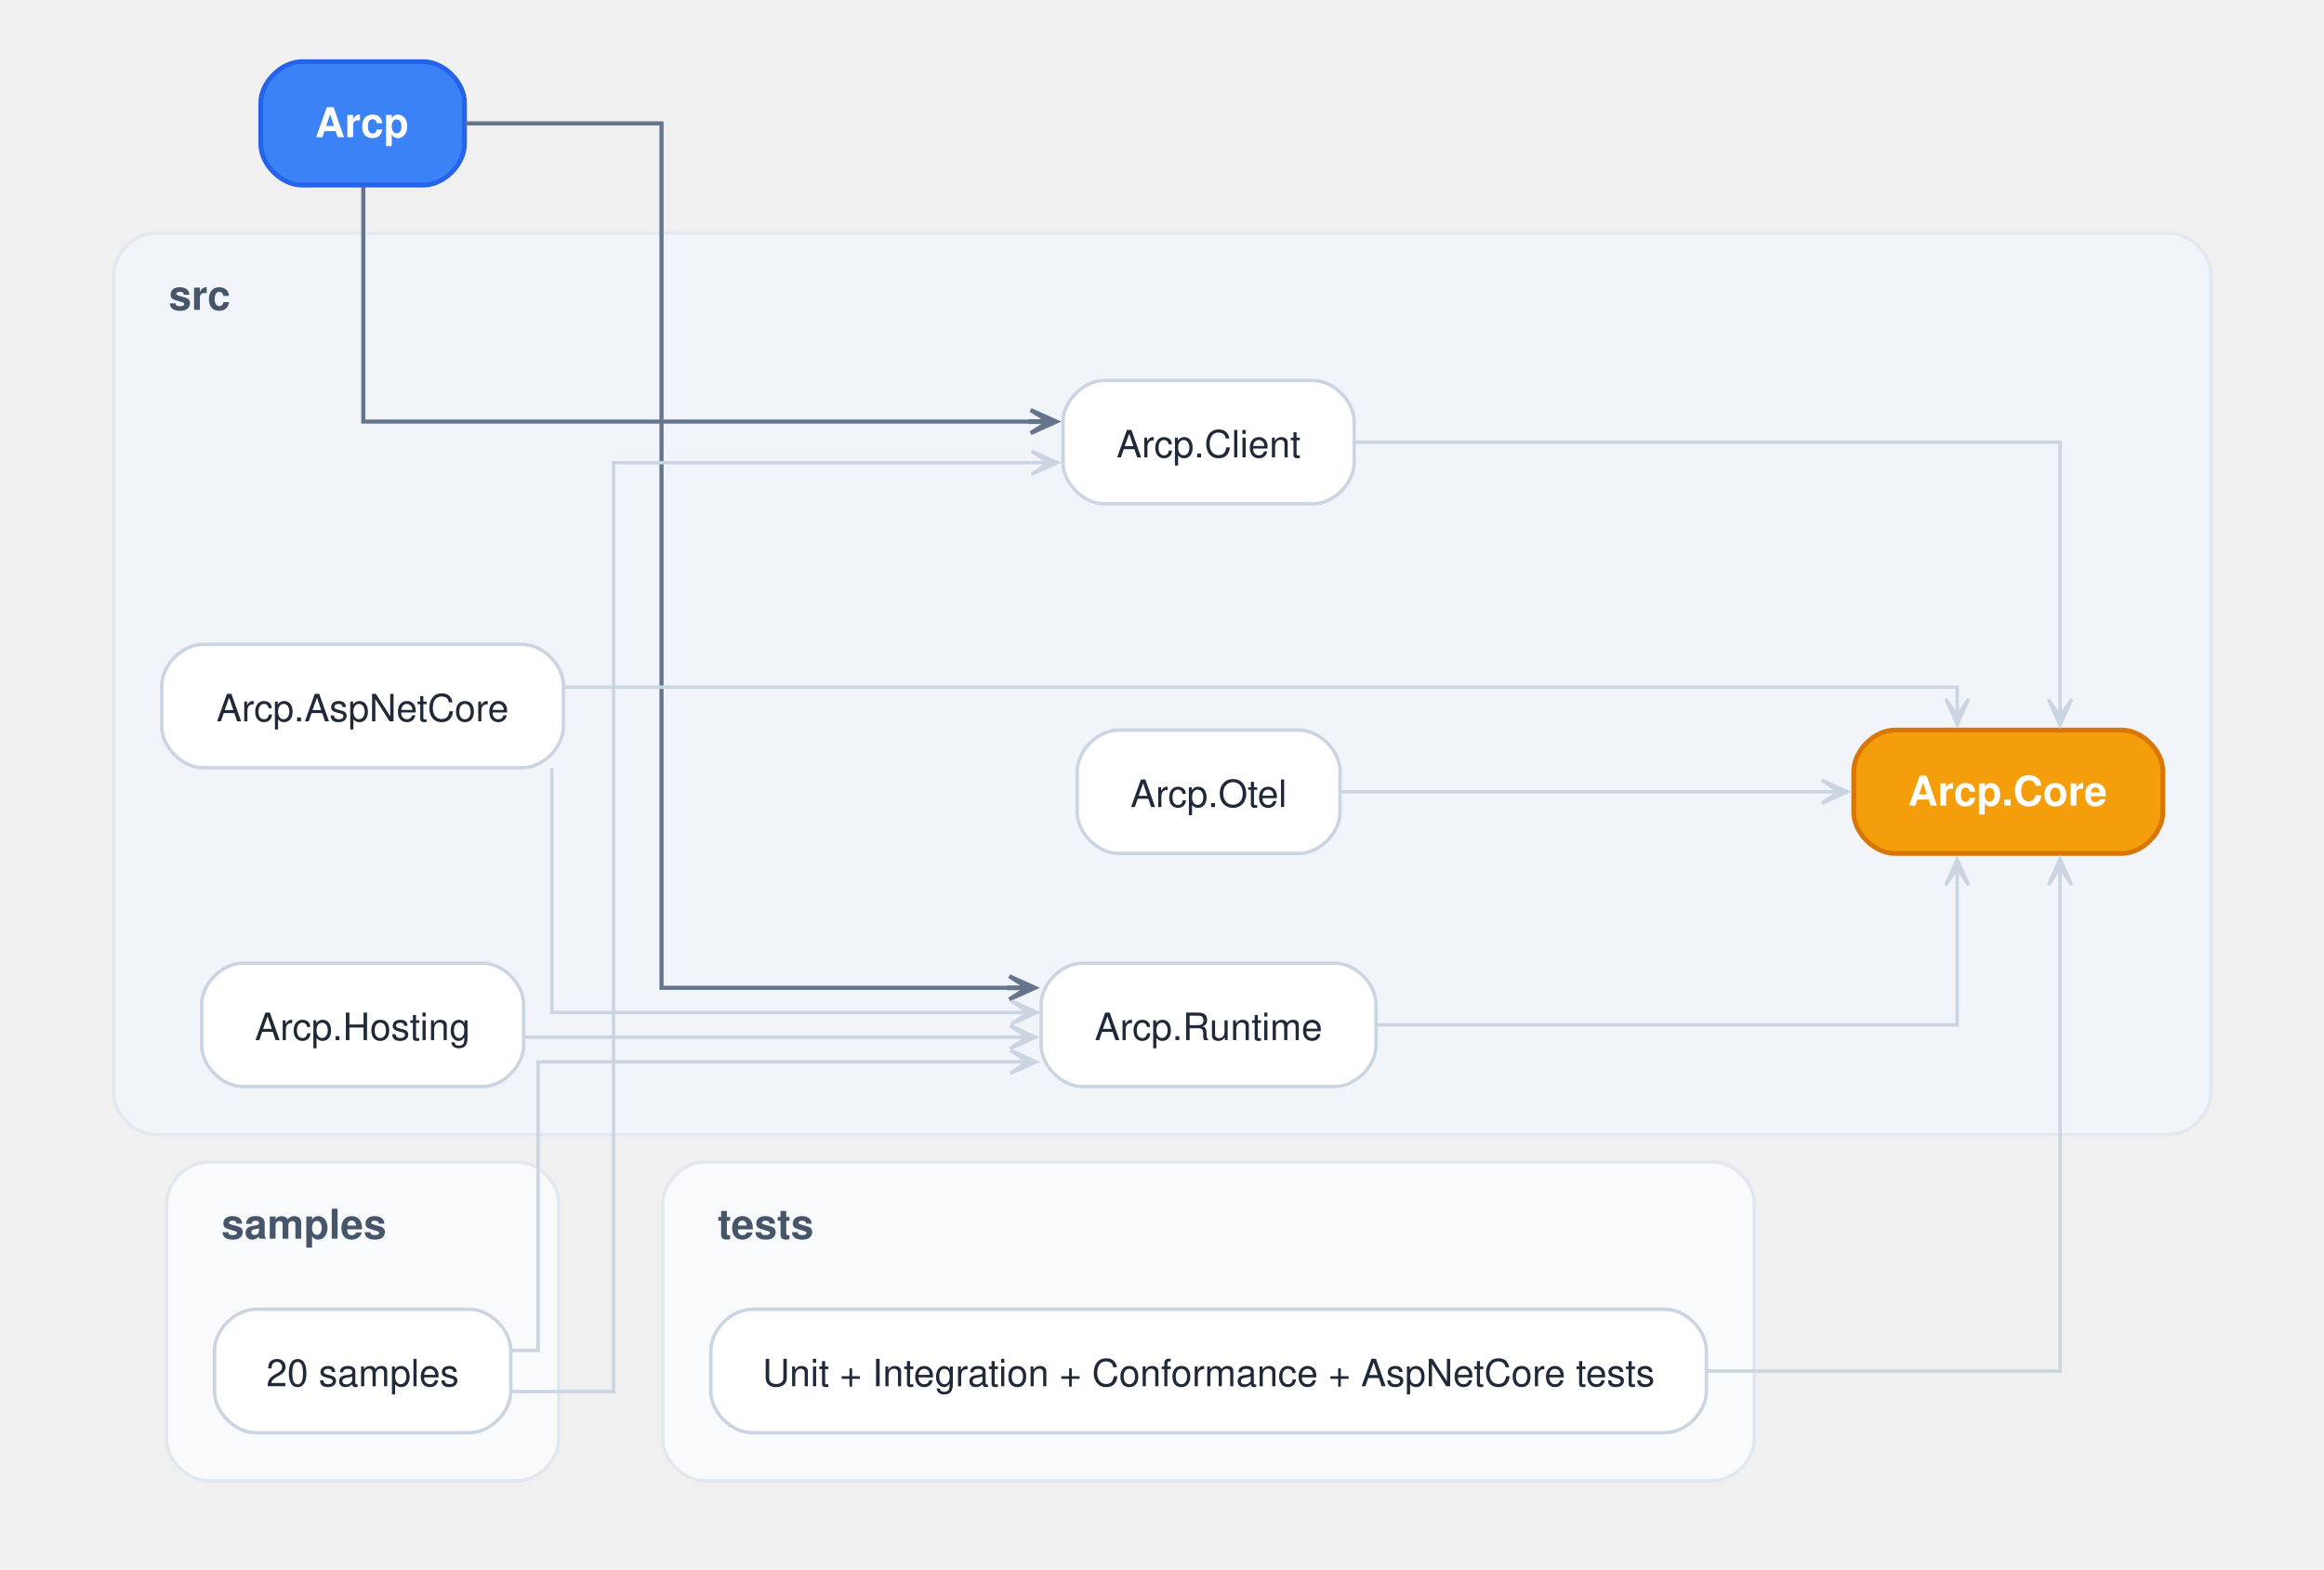
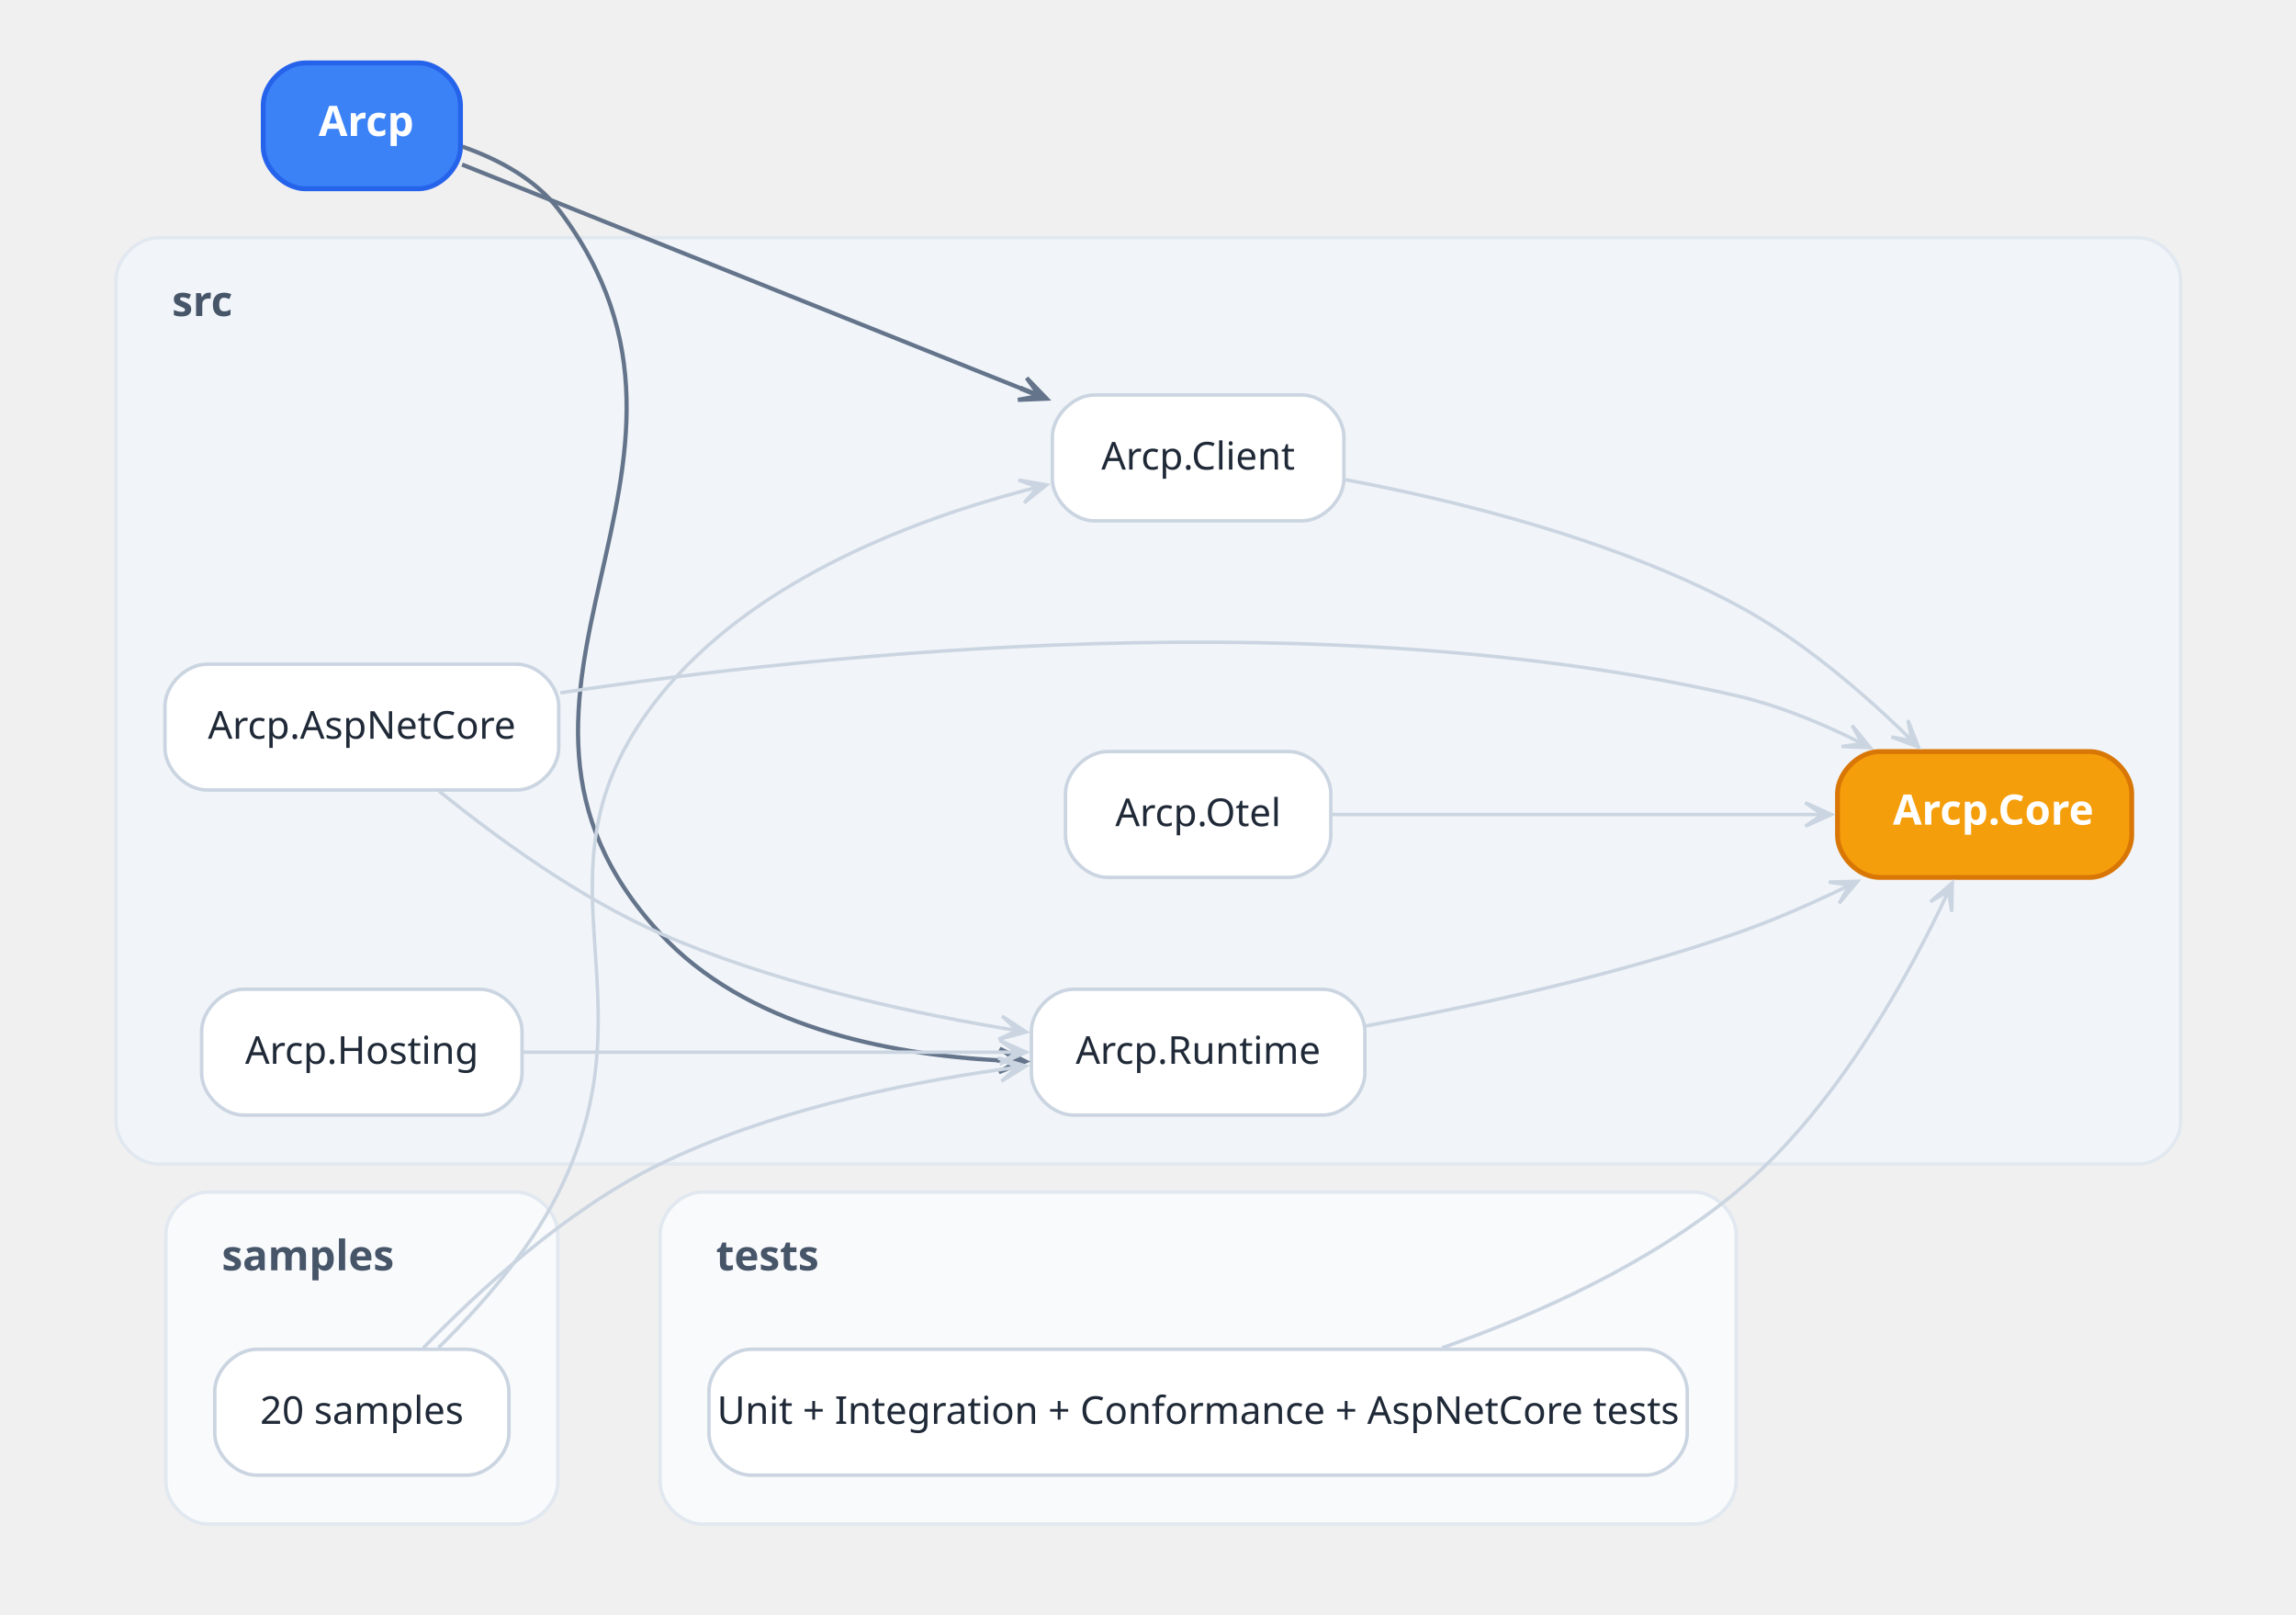
- <svg xmlns="http://www.w3.org/2000/svg" width="678pt" height="458pt" viewBox="0.00 0.00 678.00 458.00">
-   <g id="graph0" class="graph" transform="scale(1 1) rotate(0) translate(25.2 440)">
+ <svg xmlns="http://www.w3.org/2000/svg" width="657pt" height="462pt" viewBox="0.00 0.00 657.00 462.00">
+   <g id="graph0" class="graph" transform="scale(1 1) rotate(0) translate(25.2 444)">
    <g id="clust1" class="cluster">
-       <path fill="#f1f5f9" stroke="#e2e8f0" d="M20,-109C20,-109 607.79,-109 607.79,-109 613.79,-109 619.79,-115 619.79,-121 619.79,-121 619.79,-360 619.79,-360 619.79,-366 613.79,-372 607.79,-372 607.79,-372 20,-372 20,-372 14,-372 8,-366 8,-360 8,-360 8,-121 8,-121 8,-115 14,-109 20,-109" />
-       <text xml:space="preserve" text-anchor="start" x="24" y="-349.6" font-family="Helvetica,sans-Serif" font-weight="bold" font-size="12.00" fill="#475569">src</text>
+       <path fill="#f1f5f9" stroke="#e2e8f0" d="M20,-111C20,-111 586.79,-111 586.79,-111 592.79,-111 598.79,-117 598.79,-123 598.79,-123 598.79,-364 598.79,-364 598.79,-370 592.79,-376 586.79,-376 586.79,-376 20,-376 20,-376 14,-376 8,-370 8,-364 8,-364 8,-123 8,-123 8,-117 14,-111 20,-111" />
+       <text xml:space="preserve" text-anchor="start" x="24" y="-353.6" font-family="TT Commons Pro Trial" font-weight="bold" font-size="12.00" fill="#475569">src</text>
    </g>
    <g id="clust2" class="cluster">
-       <path fill="#f8fafc" stroke="#e2e8f0" d="M35.38,-8C35.38,-8 125.81,-8 125.81,-8 131.81,-8 137.81,-14 137.81,-20 137.81,-20 137.81,-89 137.81,-89 137.81,-95 131.81,-101 125.81,-101 125.81,-101 35.37,-101 35.37,-101 29.37,-101 23.38,-95 23.38,-89 23.38,-89 23.38,-20 23.38,-20 23.38,-14 29.38,-8 35.38,-8" />
-       <text xml:space="preserve" text-anchor="start" x="39.38" y="-78.6" font-family="Helvetica,sans-Serif" font-weight="bold" font-size="12.00" fill="#475569">samples</text>
+       <path fill="#f8fafc" stroke="#e2e8f0" d="M34.25,-8C34.25,-8 122.43,-8 122.43,-8 128.43,-8 134.43,-14 134.43,-20 134.43,-20 134.43,-91 134.43,-91 134.43,-97 128.43,-103 122.43,-103 122.43,-103 34.25,-103 34.25,-103 28.25,-103 22.25,-97 22.25,-91 22.25,-91 22.25,-20 22.25,-20 22.25,-14 28.25,-8 34.25,-8" />
+       <text xml:space="preserve" text-anchor="start" x="38.25" y="-80.6" font-family="TT Commons Pro Trial" font-weight="bold" font-size="12.00" fill="#475569">samples</text>
    </g>
    <g id="clust3" class="cluster">
-       <path fill="#f8fafc" stroke="#e2e8f0" d="M180.18,-8C180.18,-8 474.61,-8 474.61,-8 480.61,-8 486.61,-14 486.61,-20 486.61,-20 486.61,-89 486.61,-89 486.61,-95 480.61,-101 474.61,-101 474.61,-101 180.18,-101 180.18,-101 174.18,-101 168.18,-95 168.18,-89 168.18,-89 168.18,-20 168.18,-20 168.18,-14 174.18,-8 180.18,-8" />
-       <text xml:space="preserve" text-anchor="start" x="184.18" y="-78.6" font-family="Helvetica,sans-Serif" font-weight="bold" font-size="12.00" fill="#475569">tests</text>
+       <path fill="#f8fafc" stroke="#e2e8f0" d="M175.68,-8C175.68,-8 459.61,-8 459.61,-8 465.61,-8 471.61,-14 471.61,-20 471.61,-20 471.61,-91 471.61,-91 471.61,-97 465.61,-103 459.61,-103 459.61,-103 175.68,-103 175.68,-103 169.68,-103 163.68,-97 163.68,-91 163.68,-91 163.68,-20 163.68,-20 163.68,-14 169.68,-8 175.68,-8" />
+       <text xml:space="preserve" text-anchor="start" x="179.68" y="-80.6" font-family="TT Commons Pro Trial" font-weight="bold" font-size="12.00" fill="#475569">tests</text>
    </g>
    <g id="node1" class="node">
-       <path fill="#3b82f6" stroke="#2563eb" stroke-width="1.4" d="M98.31,-422C98.31,-422 62.88,-422 62.88,-422 56.88,-422 50.88,-416 50.88,-410 50.88,-410 50.88,-398 50.88,-398 50.88,-392 56.88,-386 62.88,-386 62.88,-386 98.31,-386 98.31,-386 104.31,-386 110.31,-392 110.31,-398 110.31,-398 110.31,-410 110.31,-410 110.31,-416 104.31,-422 98.31,-422" />
-       <text xml:space="preserve" text-anchor="start" x="66.72" y="-399.98" font-family="Helvetica,sans-Serif" font-weight="bold" font-size="12.00" fill="white">Arcp</text>
+       <path fill="#3b82f6" stroke="#2563eb" stroke-width="1.4" d="M94.56,-426C94.56,-426 62.13,-426 62.13,-426 56.13,-426 50.13,-420 50.13,-414 50.13,-414 50.13,-402 50.13,-402 50.13,-396 56.13,-390 62.13,-390 62.13,-390 94.56,-390 94.56,-390 100.56,-390 106.56,-396 106.56,-402 106.56,-402 106.56,-414 106.56,-414 106.56,-420 100.56,-426 94.56,-426" />
+       <text xml:space="preserve" text-anchor="start" x="65.97" y="-405.1" font-family="TT Commons Pro Trial" font-weight="bold" font-size="12.00" fill="white">Arcp</text>
    </g>
    <g id="node3" class="node">
-       <path fill="white" stroke="#cbd5e1" d="M357.86,-329C357.86,-329 296.93,-329 296.93,-329 290.93,-329 284.93,-323 284.93,-317 284.93,-317 284.93,-305 284.93,-305 284.93,-299 290.93,-293 296.93,-293 296.93,-293 357.86,-293 357.86,-293 363.86,-293 369.86,-299 369.86,-305 369.86,-305 369.86,-317 369.86,-317 369.86,-323 363.86,-329 357.86,-329" />
-       <text xml:space="preserve" text-anchor="middle" x="327.4" y="-306.55" font-family="Helvetica,sans-Serif" font-size="11.00" fill="#1f2937">Arcp.Client</text>
+       <path fill="white" stroke="#cbd5e1" d="M347.36,-331C347.36,-331 287.93,-331 287.93,-331 281.93,-331 275.93,-325 275.93,-319 275.93,-319 275.93,-307 275.93,-307 275.93,-301 281.93,-295 287.93,-295 287.93,-295 347.36,-295 347.36,-295 353.36,-295 359.36,-301 359.36,-307 359.36,-307 359.36,-319 359.36,-319 359.36,-325 353.36,-331 347.36,-331" />
+       <text xml:space="preserve" text-anchor="middle" x="317.65" y="-309.68" font-family="TT Commons Pro Trial" font-size="11.00" fill="#1f2937">Arcp.Client</text>
    </g>
    <g id="edge1" class="edge">
-       <path fill="none" stroke="#64748b" stroke-width="1.2" d="M80.79,-385.55C80.79,-360.01 80.79,-317 80.79,-317 80.79,-317 275.48,-317 275.48,-317" />
-       <polygon fill="#64748b" stroke="#64748b" stroke-width="1.2" points="282.98,-317 275.48,-320.38 280.69,-317.1 275.48,-317.1 275.48,-317 275.48,-316.9 280.69,-316.9 275.48,-313.63 282.98,-317" />
+       <path fill="none" stroke="#64748b" stroke-width="1.2" d="M107.03,-396.92C146.32,-381.19 218.89,-352.14 267.46,-332.69" />
+       <polygon fill="#64748b" stroke="#64748b" stroke-width="1.2" points="274.29,-329.96 268.58,-335.88 272.2,-330.9 267.36,-332.84 267.32,-332.74 267.29,-332.65 272.13,-330.71 266.07,-329.61 274.29,-329.96" />
    </g>
    <g id="node4" class="node">
-       <path fill="white" stroke="#cbd5e1" d="M364.24,-159C364.24,-159 290.56,-159 290.56,-159 284.56,-159 278.56,-153 278.56,-147 278.56,-147 278.56,-135 278.56,-135 278.56,-129 284.56,-123 290.56,-123 290.56,-123 364.24,-123 364.24,-123 370.24,-123 376.24,-129 376.24,-135 376.24,-135 376.24,-147 376.24,-147 376.24,-153 370.24,-159 364.24,-159" />
-       <text xml:space="preserve" text-anchor="middle" x="327.4" y="-136.55" font-family="Helvetica,sans-Serif" font-size="11.00" fill="#1f2937">Arcp.Runtime</text>
+       <path fill="white" stroke="#cbd5e1" d="M353.36,-161C353.36,-161 281.93,-161 281.93,-161 275.93,-161 269.93,-155 269.93,-149 269.93,-149 269.93,-137 269.93,-137 269.93,-131 275.93,-125 281.93,-125 281.93,-125 353.36,-125 353.36,-125 359.36,-125 365.36,-131 365.36,-137 365.36,-137 365.36,-149 365.36,-149 365.36,-155 359.36,-161 353.36,-161" />
+       <text xml:space="preserve" text-anchor="middle" x="317.65" y="-139.68" font-family="TT Commons Pro Trial" font-size="11.00" fill="#1f2937">Arcp.Runtime</text>
    </g>
    <g id="edge2" class="edge">
-       <path fill="none" stroke="#64748b" stroke-width="1.2" d="M110.6,-404C135.82,-404 167.79,-404 167.79,-404 167.79,-404 167.79,-151.8 167.79,-151.8 167.79,-151.8 269.24,-151.8 269.24,-151.8" />
-       <polygon fill="#64748b" stroke="#64748b" stroke-width="1.2" points="276.74,-151.8 269.24,-155.18 274.46,-151.9 269.24,-151.9 269.24,-151.8 269.24,-151.7 274.46,-151.7 269.24,-148.43 276.74,-151.8" />
+       <path fill="none" stroke="#64748b" stroke-width="1.2" d="M107.15,-402.04C117.32,-398.47 127.96,-392.83 134.68,-384 190.93,-310.07 100.65,-245.25 163.68,-177 188.08,-150.58 228.06,-142.38 261.03,-140.63" />
+       <polygon fill="#64748b" stroke="#64748b" stroke-width="1.2" points="268.23,-140.36 260.86,-144.01 265.95,-140.54 260.74,-140.74 260.73,-140.64 260.73,-140.54 265.94,-140.34 260.61,-137.27 268.23,-140.36" />
    </g>
    <g id="node2" class="node">
-       <path fill="#f59e0b" stroke="#d97706" stroke-width="1.4" d="M593.79,-227C593.79,-227 527.61,-227 527.61,-227 521.61,-227 515.61,-221 515.61,-215 515.61,-215 515.61,-203 515.61,-203 515.61,-197 521.61,-191 527.61,-191 527.61,-191 593.79,-191 593.79,-191 599.79,-191 605.79,-197 605.79,-203 605.79,-203 605.79,-215 605.79,-215 605.79,-221 599.79,-227 593.79,-227" />
-       <text xml:space="preserve" text-anchor="start" x="531.45" y="-204.97" font-family="Helvetica,sans-Serif" font-weight="bold" font-size="12.00" fill="white">Arcp.Core</text>
+       <path fill="#f59e0b" stroke="#d97706" stroke-width="1.4" d="M572.79,-229C572.79,-229 512.61,-229 512.61,-229 506.61,-229 500.61,-223 500.61,-217 500.61,-217 500.61,-205 500.61,-205 500.61,-199 506.61,-193 512.61,-193 512.61,-193 572.79,-193 572.79,-193 578.79,-193 584.79,-199 584.79,-205 584.79,-205 584.79,-217 584.79,-217 584.79,-223 578.79,-229 572.79,-229" />
+       <text xml:space="preserve" text-anchor="start" x="516.45" y="-208.1" font-family="TT Commons Pro Trial" font-weight="bold" font-size="12.00" fill="white">Arcp.Core</text>
    </g>
    <g id="edge3" class="edge">
-       <path fill="none" stroke="#cbd5e1" d="M370.1,-311C441.12,-311 575.79,-311 575.79,-311 575.79,-311 575.79,-235.95 575.79,-235.95" />
-       <polygon fill="#cbd5e1" stroke="#cbd5e1" points="575.79,-228.45 579.17,-235.95 575.79,-230.99 575.79,-235.95 575.79,-235.95 575.79,-235.95 575.79,-230.99 572.42,-235.95 575.79,-228.45" />
+       <path fill="none" stroke="#cbd5e1" d="M359.76,-306.78C391.64,-300.79 436.22,-289.79 471.61,-271 489,-261.77 505.84,-247.58 518.66,-235.31" />
+       <polygon fill="#cbd5e1" stroke="#cbd5e1" points="523.74,-230.33 520.75,-237.99 521.94,-232.1 518.39,-235.58 518.39,-235.58 518.39,-235.58 521.94,-232.1 516.02,-233.17 523.74,-230.33" />
    </g>
    <g id="edge4" class="edge">
-       <path fill="none" stroke="#cbd5e1" d="M376.68,-141C441.09,-141 545.79,-141 545.79,-141 545.79,-141 545.79,-181.7 545.79,-181.7" />
-       <polygon fill="#cbd5e1" stroke="#cbd5e1" points="545.79,-189.2 542.42,-181.7 545.79,-186.67 545.79,-181.7 545.79,-181.7 545.79,-181.7 545.79,-186.67 549.17,-181.7 545.79,-189.2" />
+       <path fill="none" stroke="#cbd5e1" d="M365.62,-150.51C396.29,-156.12 436.93,-164.92 471.61,-177 480.9,-180.23 490.56,-184.37 499.64,-188.64" />
+       <polygon fill="#cbd5e1" stroke="#cbd5e1" points="506.35,-191.88 498.12,-191.66 504.07,-190.78 499.59,-188.62 499.59,-188.62 499.59,-188.62 504.07,-190.78 501.06,-185.58 506.35,-191.88" />
    </g>
    <g id="node5" class="node">
-       <path fill="white" stroke="#cbd5e1" d="M127.18,-252C127.18,-252 34,-252 34,-252 28,-252 22,-246 22,-240 22,-240 22,-228 22,-228 22,-222 28,-216 34,-216 34,-216 127.18,-216 127.18,-216 133.18,-216 139.18,-222 139.18,-228 139.18,-228 139.18,-240 139.18,-240 139.18,-246 133.18,-252 127.18,-252" />
-       <text xml:space="preserve" text-anchor="middle" x="80.59" y="-229.55" font-family="Helvetica,sans-Serif" font-size="11.00" fill="#1f2937">Arcp.AspNetCore</text>
+       <path fill="white" stroke="#cbd5e1" d="M122.68,-254C122.68,-254 34,-254 34,-254 28,-254 22,-248 22,-242 22,-242 22,-230 22,-230 22,-224 28,-218 34,-218 34,-218 122.68,-218 122.68,-218 128.68,-218 134.68,-224 134.68,-230 134.68,-230 134.68,-242 134.68,-242 134.68,-248 128.68,-254 122.68,-254" />
+       <text xml:space="preserve" text-anchor="middle" x="78.34" y="-232.68" font-family="TT Commons Pro Trial" font-size="11.00" fill="#1f2937">Arcp.AspNetCore</text>
    </g>
    <g id="edge6" class="edge">
-       <path fill="none" stroke="#cbd5e1" d="M139.51,-239.5C264.69,-239.5 545.79,-239.5 545.79,-239.5 545.79,-239.5 545.79,-236.16 545.79,-236.16" />
-       <polygon fill="#cbd5e1" stroke="#cbd5e1" points="545.79,-228.66 549.17,-236.16 545.79,-231.2 545.79,-236.16 545.79,-236.16 545.79,-236.16 545.79,-231.2 542.42,-236.16 545.79,-228.66" />
+       <path fill="none" stroke="#cbd5e1" d="M135.11,-245.8C211.96,-257.4 354.26,-271.96 471.61,-245 482.32,-242.54 493.3,-238.21 503.29,-233.46" />
+       <polygon fill="#cbd5e1" stroke="#cbd5e1" points="509.98,-230.12 504.77,-236.49 507.71,-231.25 503.27,-233.47 503.27,-233.47 503.27,-233.47 507.71,-231.25 501.76,-230.45 509.98,-230.12" />
    </g>
    <g id="edge5" class="edge">
-       <path fill="none" stroke="#cbd5e1" d="M135.79,-215.91C135.79,-189.79 135.79,-144.6 135.79,-144.6 135.79,-144.6 269.83,-144.6 269.83,-144.6" />
-       <polygon fill="#cbd5e1" stroke="#cbd5e1" points="277.33,-144.6 269.83,-147.98 274.8,-144.6 269.83,-144.6 269.83,-144.6 269.83,-144.6 274.8,-144.6 269.83,-141.23 277.33,-144.6" />
+       <path fill="none" stroke="#cbd5e1" d="M100.46,-217.68C116.72,-204.5 140.29,-187.29 163.68,-177 194.5,-163.44 231.28,-155.04 261.05,-149.99" />
+       <polygon fill="#cbd5e1" stroke="#cbd5e1" points="268.44,-148.78 261.58,-153.32 265.94,-149.19 261.04,-149.99 261.04,-149.99 261.04,-149.99 265.94,-149.19 260.5,-146.66 268.44,-148.78" />
    </g>
    <g id="node6" class="node">
-       <path fill="white" stroke="#cbd5e1" d="M353.74,-227C353.74,-227 301.06,-227 301.06,-227 295.06,-227 289.06,-221 289.06,-215 289.06,-215 289.06,-203 289.06,-203 289.06,-197 295.06,-191 301.06,-191 301.06,-191 353.74,-191 353.74,-191 359.74,-191 365.74,-197 365.74,-203 365.74,-203 365.74,-215 365.74,-215 365.74,-221 359.74,-227 353.74,-227" />
-       <text xml:space="preserve" text-anchor="middle" x="327.4" y="-204.55" font-family="Helvetica,sans-Serif" font-size="11.00" fill="#1f2937">Arcp.Otel</text>
+       <path fill="white" stroke="#cbd5e1" d="M343.61,-229C343.61,-229 291.68,-229 291.68,-229 285.68,-229 279.68,-223 279.68,-217 279.68,-217 279.68,-205 279.68,-205 279.68,-199 285.68,-193 291.68,-193 291.68,-193 343.61,-193 343.61,-193 349.61,-193 355.61,-199 355.61,-205 355.61,-205 355.61,-217 355.61,-217 355.61,-223 349.61,-229 343.61,-229" />
+       <text xml:space="preserve" text-anchor="middle" x="317.65" y="-207.68" font-family="TT Commons Pro Trial" font-size="11.00" fill="#1f2937">Arcp.Otel</text>
    </g>
    <g id="edge7" class="edge">
-       <path fill="none" stroke="#cbd5e1" d="M366.18,-209C366.18,-209 506.29,-209 506.29,-209" />
-       <polygon fill="#cbd5e1" stroke="#cbd5e1" points="513.79,-209 506.29,-212.38 511.26,-209 506.29,-209 506.29,-209 506.29,-209 511.26,-209 506.29,-205.63 513.79,-209" />
+       <path fill="none" stroke="#cbd5e1" d="M355.98,-211C393.15,-211 450.43,-211 491.55,-211" />
+       <polygon fill="#cbd5e1" stroke="#cbd5e1" points="498.85,-211 491.35,-214.38 496.32,-211 491.35,-211 491.35,-211 491.35,-211 496.32,-211 491.35,-207.63 498.85,-211" />
    </g>
    <g id="node7" class="node">
-       <path fill="white" stroke="#cbd5e1" d="M115.56,-159C115.56,-159 45.63,-159 45.63,-159 39.63,-159 33.63,-153 33.63,-147 33.63,-147 33.63,-135 33.63,-135 33.63,-129 39.63,-123 45.63,-123 45.63,-123 115.56,-123 115.56,-123 121.56,-123 127.56,-129 127.56,-135 127.56,-135 127.56,-147 127.56,-147 127.56,-153 121.56,-159 115.56,-159" />
-       <text xml:space="preserve" text-anchor="middle" x="80.59" y="-136.55" font-family="Helvetica,sans-Serif" font-size="11.00" fill="#1f2937">Arcp.Hosting</text>
+       <path fill="white" stroke="#cbd5e1" d="M112.18,-161C112.18,-161 44.5,-161 44.5,-161 38.5,-161 32.5,-155 32.5,-149 32.5,-149 32.5,-137 32.5,-137 32.5,-131 38.5,-125 44.5,-125 44.5,-125 112.18,-125 112.18,-125 118.18,-125 124.18,-131 124.18,-137 124.18,-137 124.18,-149 124.18,-149 124.18,-155 118.18,-161 112.18,-161" />
+       <text xml:space="preserve" text-anchor="middle" x="78.34" y="-139.68" font-family="TT Commons Pro Trial" font-size="11.00" fill="#1f2937">Arcp.Hosting</text>
    </g>
    <g id="edge8" class="edge">
-       <path fill="none" stroke="#cbd5e1" d="M127.88,-137.4C127.88,-137.4 269.43,-137.4 269.43,-137.4" />
-       <polygon fill="#cbd5e1" stroke="#cbd5e1" points="276.93,-137.4 269.43,-140.78 274.4,-137.4 269.43,-137.4 269.43,-137.4 269.43,-137.4 274.4,-137.4 269.43,-134.03 276.93,-137.4" />
+       <path fill="none" stroke="#cbd5e1" d="M124.53,-143C163.33,-143 219.39,-143 260.95,-143" />
+       <polygon fill="#cbd5e1" stroke="#cbd5e1" points="268.37,-143 260.87,-146.38 265.84,-143 260.87,-143 260.87,-143 260.87,-143 265.84,-143 260.87,-139.63 268.37,-143" />
    </g>
    <g id="node8" class="node">
-       <path fill="white" stroke="#cbd5e1" d="M111.81,-58C111.81,-58 49.38,-58 49.38,-58 43.38,-58 37.38,-52 37.38,-46 37.38,-46 37.38,-34 37.38,-34 37.38,-28 43.38,-22 49.38,-22 49.38,-22 111.81,-22 111.81,-22 117.81,-22 123.81,-28 123.81,-34 123.81,-34 123.81,-46 123.81,-46 123.81,-52 117.81,-58 111.81,-58" />
-       <text xml:space="preserve" text-anchor="middle" x="80.59" y="-35.55" font-family="Helvetica,sans-Serif" font-size="11.00" fill="#1f2937">20 samples</text>
+       <path fill="white" stroke="#cbd5e1" d="M108.43,-58C108.43,-58 48.25,-58 48.25,-58 42.25,-58 36.25,-52 36.25,-46 36.25,-46 36.25,-34 36.25,-34 36.25,-28 42.25,-22 48.25,-22 48.25,-22 108.43,-22 108.43,-22 114.43,-22 120.43,-28 120.43,-34 120.43,-34 120.43,-46 120.43,-46 120.43,-52 114.43,-58 108.43,-58" />
+       <text xml:space="preserve" text-anchor="middle" x="78.34" y="-36.67" font-family="TT Commons Pro Trial" font-size="11.00" fill="#1f2937">20 samples</text>
    </g>
    <g id="edge9" class="edge">
-       <path fill="none" stroke="#cbd5e1" d="M124.02,-34C139.78,-34 153.79,-34 153.79,-34 153.79,-34 153.79,-305 153.79,-305 153.79,-305 275.76,-305 275.76,-305" />
-       <polygon fill="#cbd5e1" stroke="#cbd5e1" points="283.26,-305 275.76,-308.38 280.73,-305 275.76,-305 275.76,-305 275.76,-305 280.73,-305 275.76,-301.63 283.26,-305" />
+       <path fill="none" stroke="#cbd5e1" d="M100.24,-58.44C112.12,-70.07 126.26,-86.05 134.68,-103 163.34,-160.69 123.33,-194.79 163.68,-245 189.38,-276.98 233.26,-294.37 267.45,-303.53" />
+       <polygon fill="#cbd5e1" stroke="#cbd5e1" points="274.29,-305.28 266.19,-306.7 271.83,-304.65 267.02,-303.43 267.02,-303.43 267.02,-303.43 271.83,-304.65 267.86,-300.16 274.29,-305.28" />
    </g>
    <g id="edge10" class="edge">
-       <path fill="none" stroke="#cbd5e1" d="M124.24,-46C128.79,-46 131.79,-46 131.79,-46 131.79,-46 131.79,-130.2 131.79,-130.2 131.79,-130.2 269.57,-130.2 269.57,-130.2" />
-       <polygon fill="#cbd5e1" stroke="#cbd5e1" points="277.07,-130.2 269.57,-133.58 274.54,-130.2 269.57,-130.2 269.57,-130.2 269.57,-130.2 274.54,-130.2 269.57,-126.83 277.07,-130.2" />
+       <path fill="none" stroke="#cbd5e1" d="M95.91,-58.37C111.71,-74.73 137.01,-98.02 163.68,-111 194.12,-125.81 231.22,-133.79 261.26,-138.07" />
+       <polygon fill="#cbd5e1" stroke="#cbd5e1" points="268.33,-139.02 260.45,-141.37 265.82,-138.69 260.9,-138.02 260.9,-138.02 260.9,-138.02 265.82,-138.69 261.35,-134.68 268.33,-139.02" />
    </g>
    <g id="node9" class="node">
-       <path fill="white" stroke="#cbd5e1" d="M460.61,-58C460.61,-58 194.18,-58 194.18,-58 188.18,-58 182.18,-52 182.18,-46 182.18,-46 182.18,-34 182.18,-34 182.18,-28 188.18,-22 194.18,-22 194.18,-22 460.61,-22 460.61,-22 466.61,-22 472.61,-28 472.61,-34 472.61,-34 472.61,-46 472.61,-46 472.61,-52 466.61,-58 460.61,-58" />
-       <text xml:space="preserve" text-anchor="middle" x="327.4" y="-35.55" font-family="Helvetica,sans-Serif" font-size="11.00" fill="#1f2937">Unit + Integration + Conformance + AspNetCore tests</text>
+       <path fill="white" stroke="#cbd5e1" d="M445.61,-58C445.61,-58 189.68,-58 189.68,-58 183.68,-58 177.68,-52 177.68,-46 177.68,-46 177.68,-34 177.68,-34 177.68,-28 183.68,-22 189.68,-22 189.68,-22 445.61,-22 445.61,-22 451.61,-22 457.61,-28 457.61,-34 457.61,-34 457.61,-46 457.61,-46 457.61,-52 451.61,-58 445.61,-58" />
+       <text xml:space="preserve" text-anchor="middle" x="317.65" y="-36.67" font-family="TT Commons Pro Trial" font-size="11.00" fill="#1f2937">Unit + Integration + Conformance + AspNetCore tests</text>
    </g>
    <g id="edge11" class="edge">
-       <path fill="none" stroke="#cbd5e1" d="M472.97,-40C527.18,-40 575.79,-40 575.79,-40 575.79,-40 575.79,-181.87 575.79,-181.87" />
-       <polygon fill="#cbd5e1" stroke="#cbd5e1" points="575.79,-189.37 572.42,-181.87 575.79,-186.84 575.79,-181.87 575.79,-181.87 575.79,-181.87 575.79,-186.84 579.17,-181.87 575.79,-189.37" />
+       <path fill="none" stroke="#cbd5e1" d="M387.44,-58.41C415.64,-68.35 447.3,-82.82 471.61,-103 498.49,-125.32 518.68,-160.65 530.33,-184.78" />
+       <polygon fill="#cbd5e1" stroke="#cbd5e1" points="533.43,-191.4 527.19,-186.04 532.35,-189.11 530.24,-184.61 530.24,-184.61 530.24,-184.61 532.35,-189.11 533.3,-183.18 533.43,-191.4" />
    </g>
  </g>
</svg>
